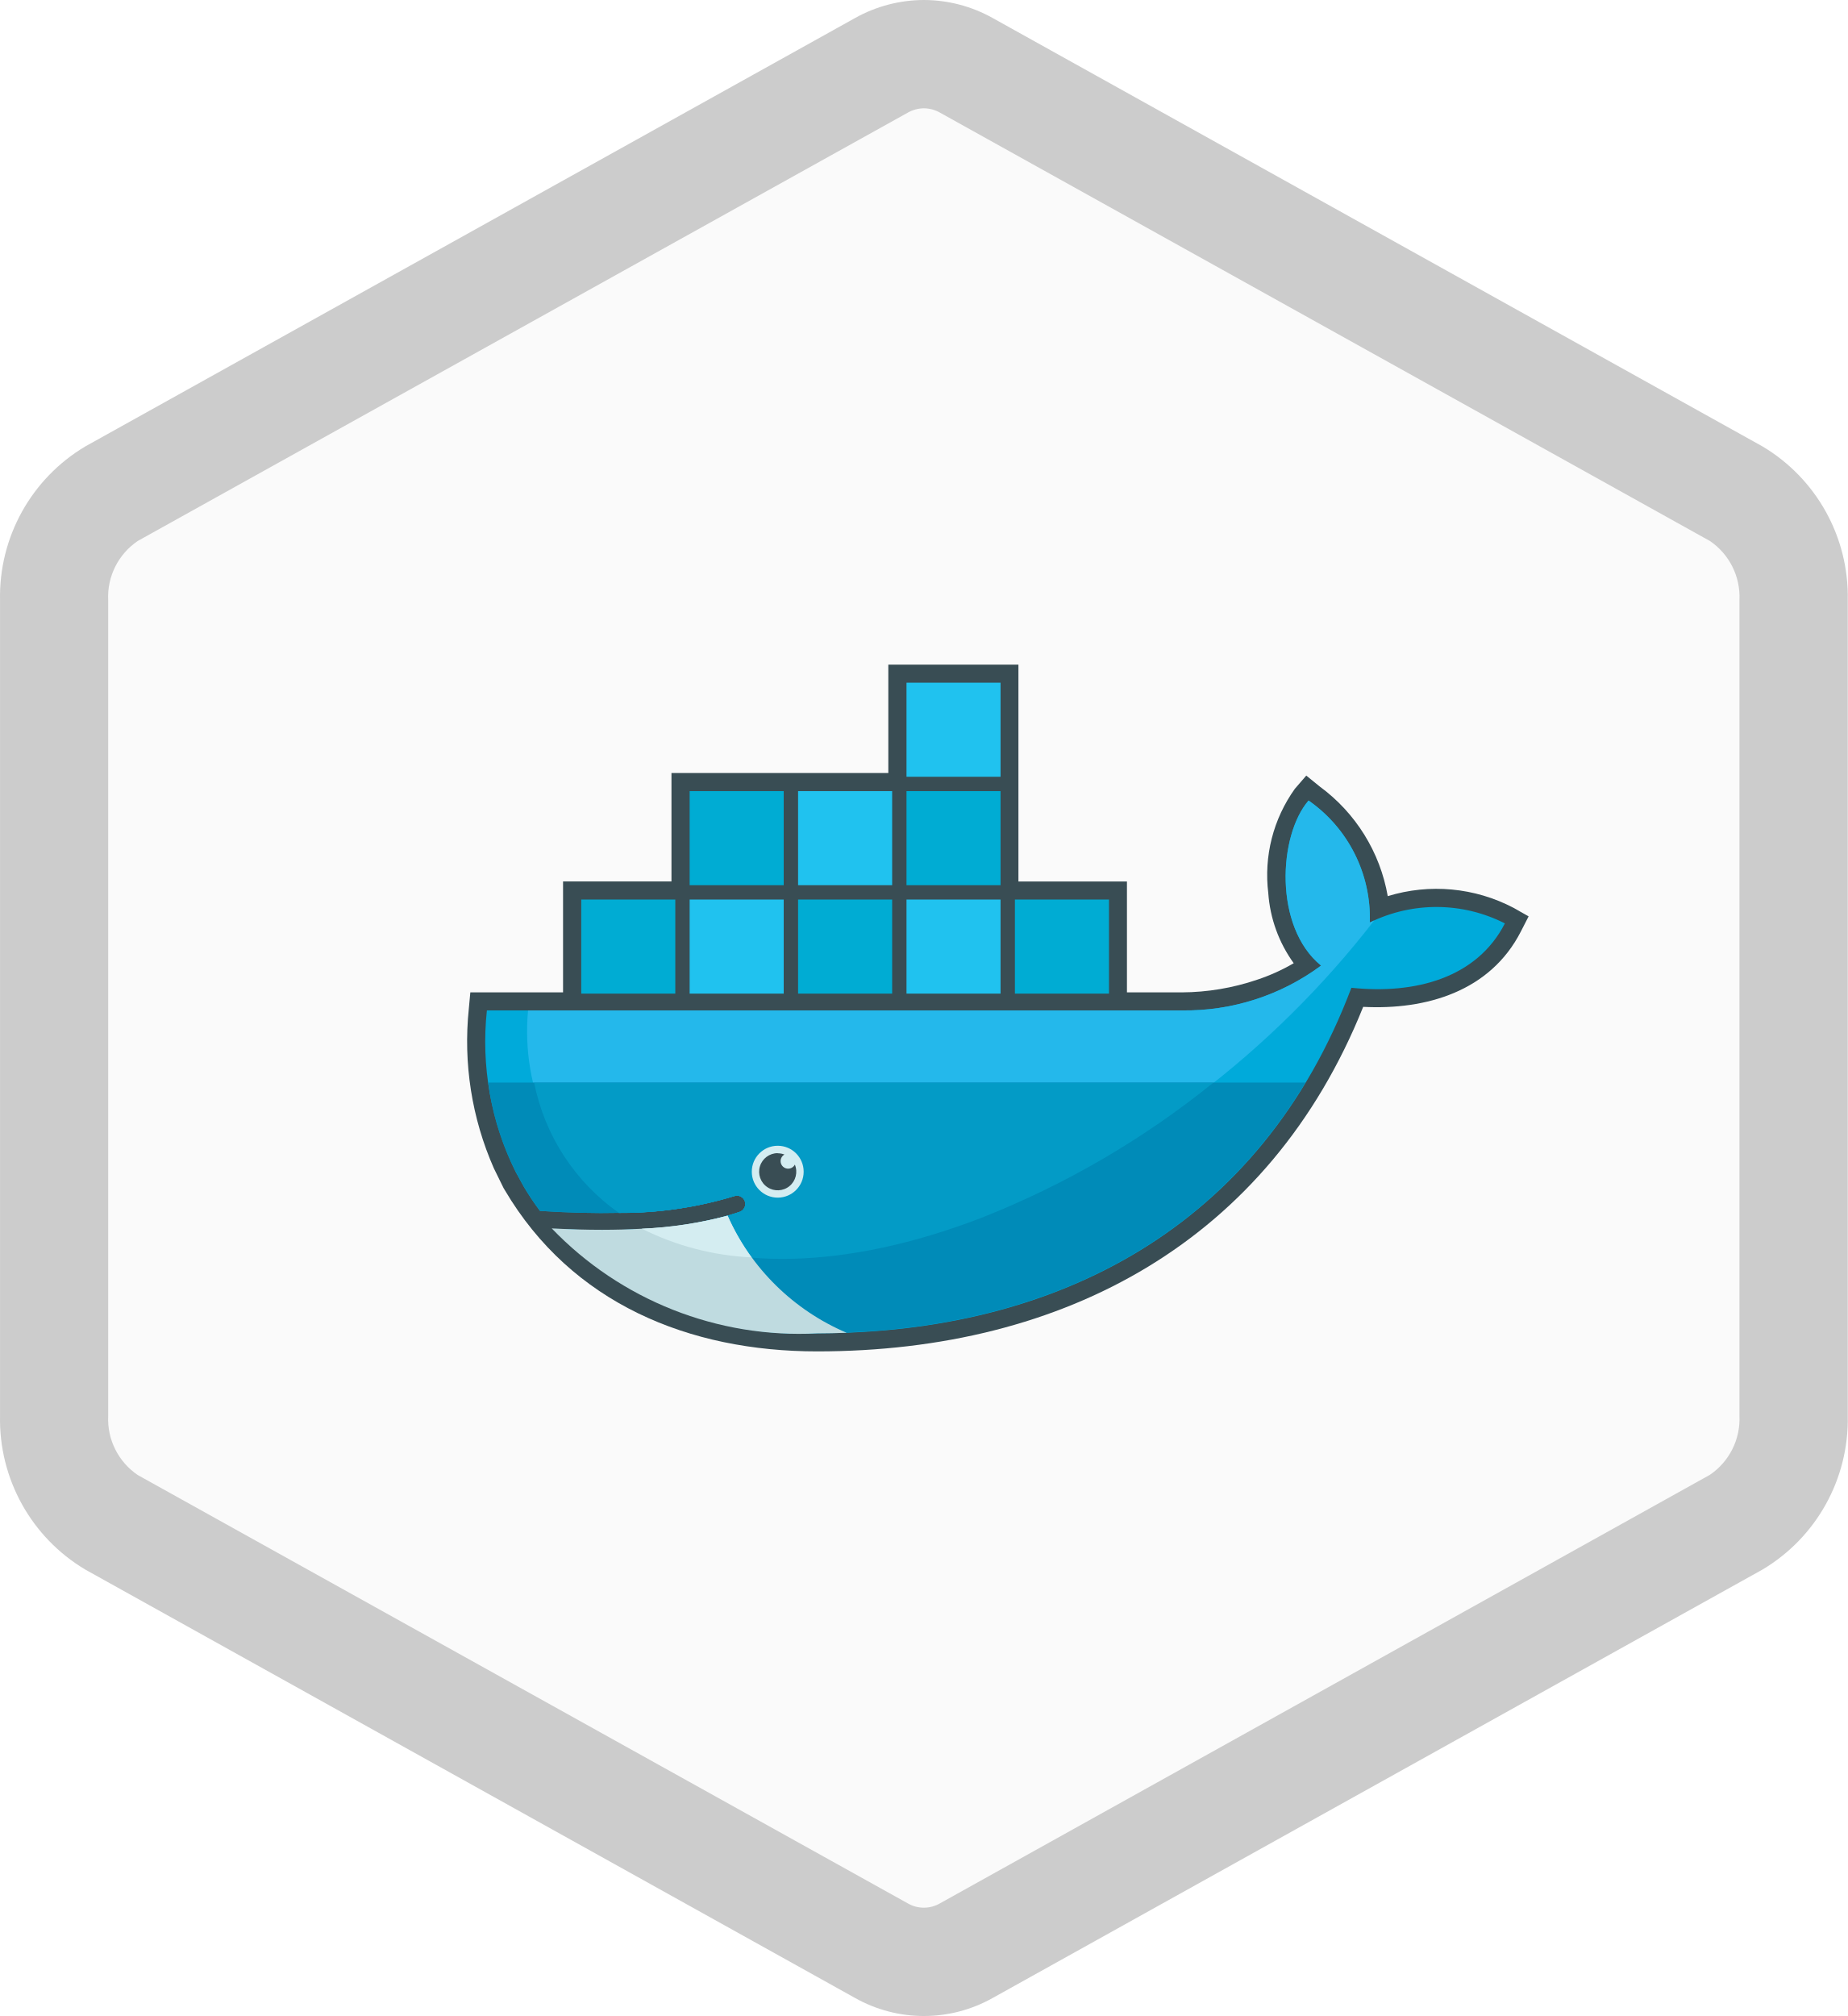
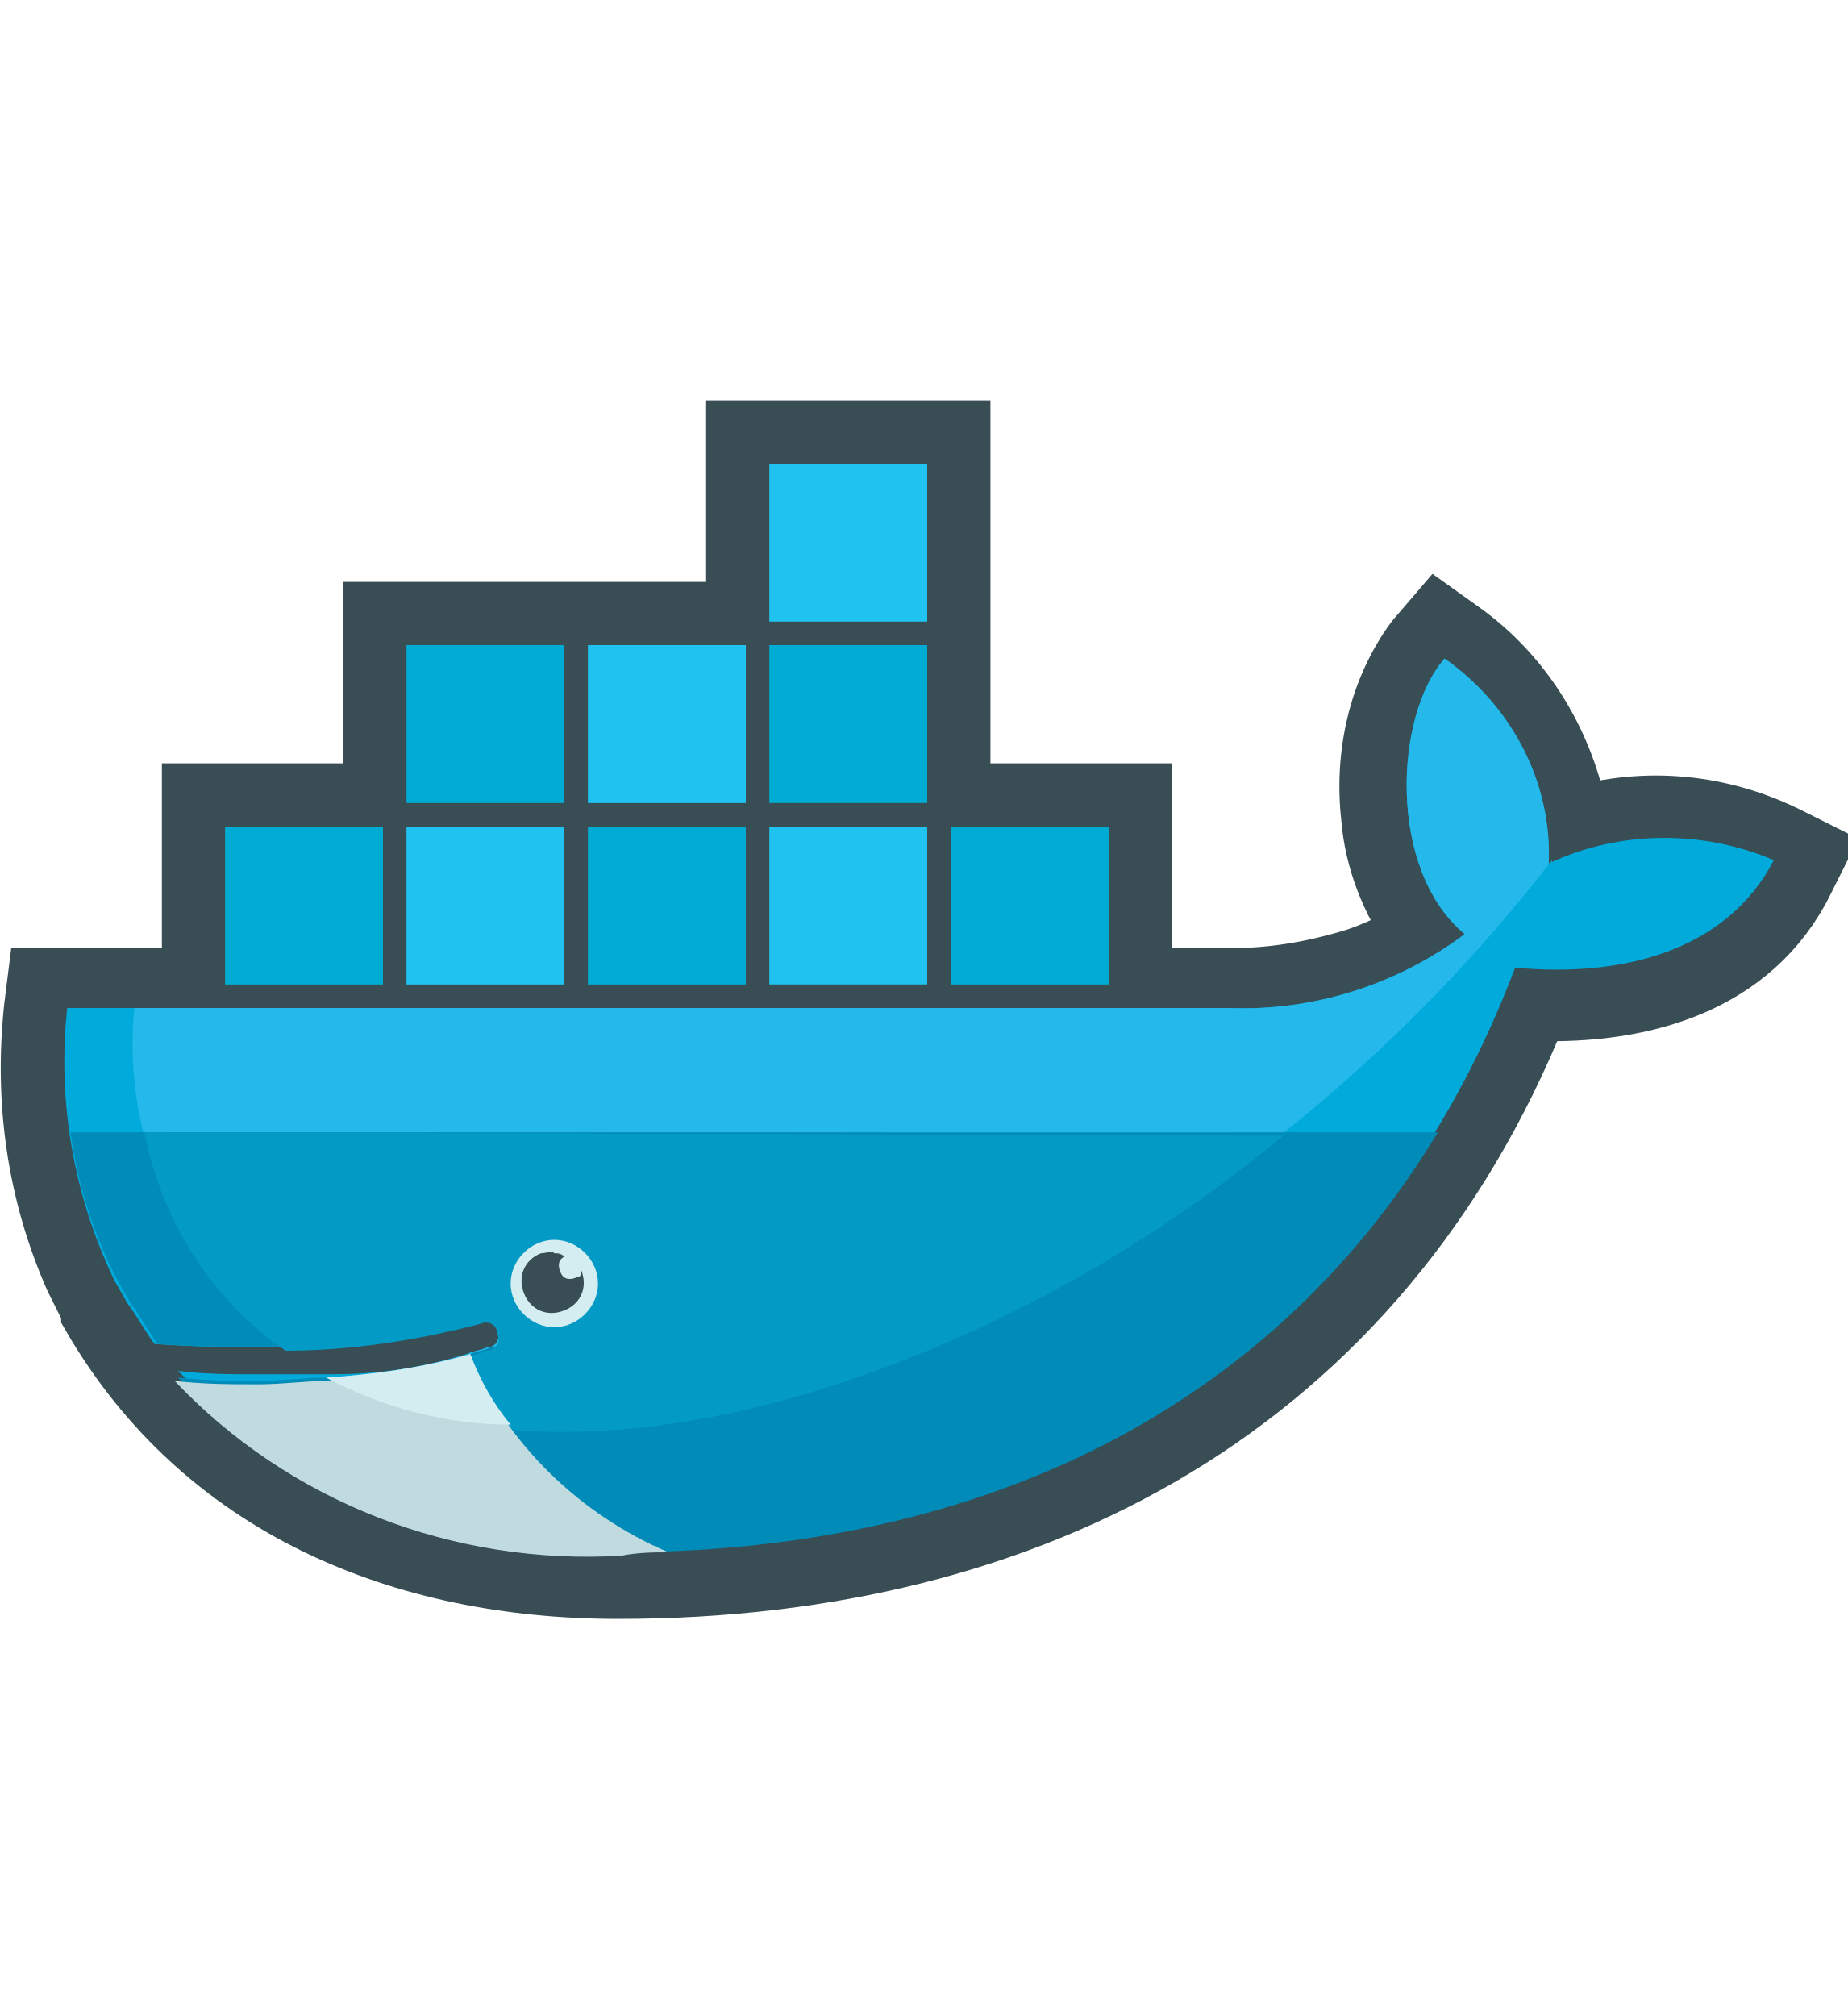
- <svg xmlns="http://www.w3.org/2000/svg" id="open" viewBox="0 0 55.001 60">
-   <path d="M30,58.389a2.59,2.59,0,0,1-1.27-.336L5.82,45.3a3.606,3.606,0,0,1-1.709-3.16V17.855A3.6,3.6,0,0,1,5.82,14.7L28.731,1.947a2.567,2.567,0,0,1,2.539,0L54.184,14.7a3.6,3.6,0,0,1,1.709,3.16V42.15a3.6,3.6,0,0,1-1.71,3.16L31.269,58.053A2.59,2.59,0,0,1,30,58.389Z" transform="translate(-2.499)" style="fill:#fafafa" />
-   <path d="M30,3.223a0.992,0.992,0,0,1,.485.133L53.395,16.1a2.01,2.01,0,0,1,.881,1.752v24.29a2.01,2.01,0,0,1-.881,1.752L30.484,56.644a0.955,0.955,0,0,1-.971,0L6.6,43.9a2.01,2.01,0,0,1-.881-1.752V17.855A2.01,2.01,0,0,1,6.6,16.1L29.514,3.356A0.992,0.992,0,0,1,30,3.223M30,0a4.212,4.212,0,0,0-2.053.539L5.037,13.287A5.2,5.2,0,0,0,2.5,17.855v24.29a5.2,5.2,0,0,0,2.537,4.568l22.91,12.748a4.176,4.176,0,0,0,4.105,0l22.91-12.748A5.2,5.2,0,0,0,57.5,42.145V17.855a5.2,5.2,0,0,0-2.537-4.568L32.052,0.539A4.212,4.212,0,0,0,30,0h0Z" transform="translate(-2.499)" style="fill:#ccc" />
-   <path d="M29.009,31.147a0.2,0.2,0,0,1-.1-0.025l-1.732-.963a0.271,0.271,0,0,1-.129-0.239V28.084a0.271,0.271,0,0,1,.129-0.239l1.731-.964h0.192l1.732,0.964a0.272,0.272,0,0,1,.128.239V29.92a0.272,0.272,0,0,1-.128.239l-1.732.963Z" transform="translate(-2.499)" style="fill:#e6e6e6" />
-   <path d="M29.009,26.978l0.037,0.01,1.732,0.964a0.152,0.152,0,0,1,.067.132V29.92a0.152,0.152,0,0,1-.067.132l-1.732.964,0.118,0.213-0.192-.213-1.732-.964a0.152,0.152,0,0,1-.067-0.132V28.084a0.152,0.152,0,0,1,.067-0.132l1.732-.964a0.075,0.075,0,0,1,.037-0.01m0-.244a0.318,0.318,0,0,0-.155.041l-1.732.964a0.393,0.393,0,0,0-.192.345V29.92a0.393,0.393,0,0,0,.192.345l1.732,0.964a0.316,0.316,0,0,0,.31,0l1.732-.964a0.393,0.393,0,0,0,.192-0.345V28.084a0.393,0.393,0,0,0-.192-0.345l-1.732-.964a0.318,0.318,0,0,0-.155-0.041h0Z" transform="translate(-2.499)" style="fill:#999" />
-   <path id="outline" d="M32.817,26.235h3.227v3.3h1.632a7.077,7.077,0,0,0,2.242-.376,5.741,5.741,0,0,0,1.09-.492,4.047,4.047,0,0,1-.757-2.086,4.407,4.407,0,0,1,.792-3.106l0.339-.392,0.4,0.325a5.14,5.14,0,0,1,2.025,3.263,4.933,4.933,0,0,1,3.745.348L48,27.273l-0.233.455c-0.914,1.783-2.824,2.335-4.691,2.238C40.282,36.925,34.2,40.22,26.822,40.22c-3.811,0-7.307-1.425-9.3-4.805l-0.033-.055-0.29-.59a9.36,9.36,0,0,1-.745-4.748l0.045-.488h2.76v-3.3h3.227V23.007h6.455V19.78h3.873v6.455Z" transform="translate(-2.499)" style="fill:#394d54;fill-rule:evenodd" />
-   <g id="body_colors" data-name="body colors">
-     <path d="M43.273,27.455a4.258,4.258,0,0,0-1.823-3.63c-0.9,1.04-1.039,3.765.372,4.913a6.787,6.787,0,0,1-4.146,1.334H16.992a8.716,8.716,0,0,0,.857,4.805l0.235,0.43a7.972,7.972,0,0,0,.488.732h0q1.275,0.082,2.352.058h0a11.535,11.535,0,0,0,3.431-.5,0.248,0.248,0,1,1,.163.469c-0.116.04-.237,0.078-0.362,0.113h0a10.8,10.8,0,0,1-2.372.387c0.056,0-.059.008-0.059,0.008l-0.105.008c-0.374.021-.777,0.025-1.19,0.025-0.451,0-.9-0.009-1.392-0.034l-0.013.008a10.134,10.134,0,0,0,7.8,3.1c7.149,0,13.212-3.169,15.9-10.283,1.9,0.2,3.736-.29,4.569-1.916A4.494,4.494,0,0,0,43.273,27.455Z" transform="translate(-2.499)" style="fill:#00aada" />
-     <path d="M43.273,27.455a4.258,4.258,0,0,0-1.823-3.63c-0.9,1.04-1.039,3.765.372,4.913a6.787,6.787,0,0,1-4.146,1.334H18.217A6.715,6.715,0,0,0,20.924,36.1h0a11.535,11.535,0,0,0,3.431-.5,0.248,0.248,0,1,1,.163.469c-0.116.04-.237,0.078-0.362,0.113h0a11.354,11.354,0,0,1-2.435.4L21.7,36.562c2.433,1.248,5.961,1.243,10.005-.31a28.116,28.116,0,0,0,11.7-8.858Q43.336,27.424,43.273,27.455Z" transform="translate(-2.499)" style="fill:#24b8eb" />
-     <path d="M17.031,32.227a8.271,8.271,0,0,0,.819,2.65l0.235,0.43a7.957,7.957,0,0,0,.488.732q1.276,0.082,2.352.058a11.535,11.535,0,0,0,3.431-.5,0.248,0.248,0,1,1,.163.469c-0.116.04-.237,0.078-0.362,0.113h0a11.35,11.35,0,0,1-2.431.395l-0.122,0c-0.374.021-.773,0.034-1.185,0.034-0.451,0-.912-0.009-1.409-0.034a10.175,10.175,0,0,0,7.813,3.1c6.12,0,11.444-2.323,14.535-7.455H17.031Z" transform="translate(-2.499)" style="fill:#008bb8" />
-     <path d="M18.4,32.227a6.212,6.212,0,0,0,2.521,3.87,11.535,11.535,0,0,0,3.431-.5,0.248,0.248,0,1,1,.163.469c-0.116.04-.237,0.078-0.362,0.113h0a11.521,11.521,0,0,1-2.448.395c2.433,1.248,5.95,1.23,9.994-.324a26.417,26.417,0,0,0,6.914-4.025H18.4Z" transform="translate(-2.499)" style="fill:#039bc6" />
+ <svg xmlns="http://www.w3.org/2000/svg" version="1.1" id="open" x="0px" y="0px" viewBox="0 0 55 60" style="enable-background:new 0 0 55 60;" xml:space="preserve">
+   <style type="text/css">
+ 	.st0{fill:#E6E6E6;}
+ 	.st1{fill:#999999;}
+ 	.st2{fill:#394D54;stroke:#394D54;stroke-width:1.963;stroke-miterlimit:10;}
+ 	.st3{fill:#00AADA;}
+ 	.st4{fill:#24B8EB;}
+ 	.st5{fill:#008BB8;}
+ 	.st6{fill:#039BC6;}
+ 	.st7{fill:#00ACD3;}
+ 	.st8{fill:#20C2EF;}
+ 	.st9{fill:#D4EDF1;}
+ 	.st10{fill:#394D54;}
+ 	.st11{fill:#BFDBE0;}
+ </style>
+   <g>
+     <path class="st0" d="M22.1,31.9c-0.1,0-0.1,0-0.2,0l-2.9-1.6c-0.1-0.1-0.2-0.2-0.2-0.4v-3.1c0-0.2,0.1-0.3,0.2-0.4l2.9-1.6h0.3   l2.9,1.6c0.1,0.1,0.2,0.2,0.2,0.4v3.1c0,0.2-0.1,0.3-0.2,0.4l-2.9,1.6L22.1,31.9z" />
+     <path class="st1" d="M22.1,24.9L22.1,24.9l3,1.6c0.1,0,0.1,0.1,0.1,0.2v3.1c0,0.1,0,0.2-0.1,0.2l-2.9,1.6l0.2,0.4l-0.3-0.4   l-2.9-1.6c-0.1,0-0.1-0.1-0.1-0.2v-3.1c0-0.1,0-0.2,0.1-0.2L22.1,24.9C22.1,24.9,22.1,24.9,22.1,24.9 M22.1,24.5   c-0.1,0-0.2,0-0.3,0.1L19,26.2c-0.2,0.1-0.3,0.3-0.3,0.6v3.1c0,0.2,0.1,0.5,0.3,0.6l2.9,1.6c0.2,0.1,0.4,0.1,0.5,0l2.9-1.6   c0.2-0.1,0.3-0.3,0.3-0.6v-3.1c0-0.2-0.1-0.5-0.3-0.6l-2.9-1.6C22.3,24.5,22.2,24.5,22.1,24.5C22.1,24.5,22.1,24.5,22.1,24.5z" />
+     <path id="outline" class="st2" d="M28.5,23.7h5.4v5.5h2.7c1.3,0,2.5-0.2,3.8-0.6c0.6-0.2,1.2-0.5,1.8-0.8c-0.7-1-1.2-2.2-1.3-3.5   c-0.2-1.8,0.2-3.7,1.3-5.2l0.6-0.7l0.7,0.5c1.8,1.3,3,3.3,3.4,5.5c2.1-0.6,4.3-0.4,6.3,0.6l0.8,0.4l-0.4,0.8   c-1.5,3-4.7,3.9-7.9,3.8c-4.7,11.7-14.9,17.2-27.3,17.2c-6.4,0-12.3-2.4-15.6-8.1L2.8,39l-0.5-1c-1.1-2.5-1.5-5.2-1.2-8l0.1-0.8   h4.6v-5.5h5.4v-5.4H22v-5.4h6.5L28.5,23.7L28.5,23.7z" />
+     <g id="body_colors">
+       <path class="st3" d="M46.1,25.7c0.1-2.4-1.1-4.7-3.1-6.1c-1.5,1.7-1.7,6.3,0.6,8.2c-2,1.5-4.5,2.3-7,2.2H2    c-0.3,2.8,0.2,5.6,1.4,8.1l0.4,0.7c0.3,0.4,0.5,0.8,0.8,1.2l0,0c1.4,0.1,2.7,0.1,3.9,0.1l0,0c1.9,0,3.9-0.3,5.8-0.8    c0.2-0.1,0.5,0,0.5,0.3c0.1,0.2,0,0.5-0.3,0.5c-0.2,0.1-0.4,0.1-0.6,0.2l0,0c-1.3,0.4-2.6,0.6-4,0.6c0.1,0-0.1,0-0.1,0l-0.2,0    c-0.6,0-1.3,0-2,0c-0.8,0-1.5,0-2.3-0.1l0,0c3.4,3.5,8.2,5.4,13.1,5.2c12,0,22.2-5.3,26.7-17.2c3.2,0.3,6.3-0.5,7.7-3.2    C50.7,24.7,48.2,24.7,46.1,25.7z" />
+       <path class="st4" d="M46.1,25.7c0.1-2.4-1.1-4.7-3.1-6.1c-1.5,1.7-1.7,6.3,0.6,8.2c-2,1.5-4.5,2.3-7,2.2H4    c-0.4,3.9,1.4,7.8,4.5,10.1l0,0c1.9,0,3.9-0.3,5.8-0.8c0.2-0.1,0.5,0,0.5,0.3c0.1,0.2,0,0.5-0.3,0.5c-0.2,0.1-0.4,0.1-0.6,0.2l0,0    c-1.3,0.4-2.7,0.6-4.1,0.7l0,0c4.1,2.1,10,2.1,16.8-0.5c7.7-3.1,14.5-8.3,19.6-14.9C46.2,25.7,46.1,25.7,46.1,25.7z" />
+       <path class="st5" d="M2.1,33.7c0.2,1.5,0.7,3.1,1.4,4.4l0.4,0.7c0.3,0.4,0.5,0.8,0.8,1.2c1.4,0.1,2.7,0.1,3.9,0.1    c1.9,0,3.9-0.3,5.8-0.8c0.2-0.1,0.5,0,0.5,0.3c0.1,0.2,0,0.5-0.3,0.5c-0.2,0.1-0.4,0.1-0.6,0.2l0,0c-1.3,0.4-2.7,0.6-4.1,0.7H9.7    c-0.6,0-1.3,0.1-2,0.1c-0.8,0-1.5,0-2.4-0.1c3.4,3.5,8.2,5.4,13.1,5.2c10.3,0,19.2-3.9,24.4-12.5L2.1,33.7L2.1,33.7z" />
+       <path class="st6" d="M4.3,33.7c0.5,2.6,2,5,4.2,6.5c1.9,0,3.9-0.3,5.8-0.8c0.2-0.1,0.5,0,0.5,0.3c0.1,0.2,0,0.5-0.3,0.5    c-0.2,0.1-0.4,0.1-0.6,0.2l0,0c-1.3,0.4-2.7,0.6-4.1,0.7c4.1,2.1,10,2.1,16.8-0.5c4.2-1.6,8.1-3.9,11.6-6.8L4.3,33.7L4.3,33.7z" />
+     </g>
+     <g id="Containers">
+       <path class="st7" d="M6.7,24.6h4.7v4.7H6.7V24.6z" />
+       <path class="st7" d="M12.1,19.2h4.7v4.7h-4.7V19.2z" />
+       <path class="st8" d="M12.1,24.6h4.7v4.7h-4.7V24.6z" />
+       <path class="st7" d="M17.5,24.6h4.7v4.7h-4.7V24.6z" />
+       <path class="st8" d="M17.5,19.2h4.7v4.7h-4.7V19.2z" />
+       <path class="st8" d="M22.9,24.6h4.7v4.7h-4.7C22.9,29.3,22.9,24.6,22.9,24.6z" />
+       <path class="st7" d="M22.9,19.2h4.7v4.7h-4.7C22.9,23.9,22.9,19.2,22.9,19.2z" />
+       <path class="st8" d="M22.9,13.8h4.7v4.7h-4.7C22.9,18.5,22.9,13.8,22.9,13.8z" />
+       <path class="st7" d="M28.4,24.6H33v4.7h-4.7V24.6z" />
+     </g>
+     <path class="st9" d="M16.5,36.9c0.7,0,1.3,0.6,1.3,1.3s-0.6,1.3-1.3,1.3c-0.7,0-1.3-0.6-1.3-1.3l0,0C15.2,37.5,15.8,36.9,16.5,36.9   " />
+     <path class="st10" d="M16.5,37.3c0.1,0,0.2,0,0.3,0.1c-0.2,0.1-0.2,0.3-0.1,0.5c0.1,0.2,0.3,0.2,0.5,0.1c0.1,0,0.1-0.1,0.1-0.2   c0.2,0.5,0,1-0.5,1.2c-0.5,0.2-1,0-1.2-0.5c-0.2-0.5,0-1,0.5-1.2C16.3,37.3,16.4,37.2,16.5,37.3" />
+     <path class="st11" d="M19.9,46.2c-2.6-1.1-4.8-3.2-5.9-5.8c-1.4,0.4-2.8,0.6-4.3,0.7c-0.6,0-1.3,0.1-2,0.1c-0.8,0-1.6,0-2.5-0.1   c3.4,3.6,8.3,5.5,13.3,5.2C19,46.2,19.5,46.2,19.9,46.2z" />
+     <path class="st9" d="M15.2,42.4c-0.5-0.6-0.9-1.3-1.2-2.1c-1.4,0.4-2.8,0.6-4.3,0.7C11.4,41.9,13.3,42.4,15.2,42.4z" />
  </g>
-   <g id="Containers">
-     <path d="M19.8,26.772h2.8v2.8H19.8v-2.8Z" transform="translate(-2.499)" style="fill:#00acd3;fill-rule:evenodd" />
-     <path d="M23.027,23.545h2.8v2.8h-2.8v-2.8Z" transform="translate(-2.499)" style="fill:#00acd3;fill-rule:evenodd" />
-     <path d="M23.027,26.772h2.8v2.8h-2.8v-2.8Z" transform="translate(-2.499)" style="fill:#20c2ef;fill-rule:evenodd" />
-     <path d="M26.255,26.772h2.8v2.8h-2.8v-2.8Z" transform="translate(-2.499)" style="fill:#00acd3;fill-rule:evenodd" />
-     <path d="M26.255,23.545h2.8v2.8h-2.8v-2.8Z" transform="translate(-2.499)" style="fill:#20c2ef;fill-rule:evenodd" />
-     <path d="M29.482,26.772h2.8v2.8h-2.8v-2.8Z" transform="translate(-2.499)" style="fill:#20c2ef;fill-rule:evenodd" />
-     <path d="M29.482,23.545h2.8v2.8h-2.8v-2.8Z" transform="translate(-2.499)" style="fill:#00acd3;fill-rule:evenodd" />
-     <path d="M29.482,20.318h2.8v2.8h-2.8v-2.8Z" transform="translate(-2.499)" style="fill:#20c2ef;fill-rule:evenodd" />
-     <path d="M32.709,26.772h2.8v2.8h-2.8v-2.8Z" transform="translate(-2.499)" style="fill:#00acd3;fill-rule:evenodd" />
-   </g>
-   <path d="M25.649,34.1a0.772,0.772,0,1,1-.772.772,0.772,0.772,0,0,1,.772-0.772" transform="translate(-2.499)" style="fill:#d4edf1;fill-rule:evenodd" />
-   <path d="M25.649,34.324a0.552,0.552,0,0,1,.2.037,0.225,0.225,0,1,0,.31.3,0.553,0.553,0,1,1-.511-0.341" transform="translate(-2.499)" style="fill:#394d54;fill-rule:evenodd" />
-   <path d="M27.7,39.666a6.8,6.8,0,0,1-3.544-3.485,11.831,11.831,0,0,1-2.555.388q-0.56.031-1.179,0.032-0.713,0-1.5-.042a10.212,10.212,0,0,0,7.9,3.125Q27.264,39.682,27.7,39.666Z" transform="translate(-2.499)" style="fill:#bfdbe0" />
-   <path d="M24.867,37.422a6.694,6.694,0,0,1-.709-1.242,11.834,11.834,0,0,1-2.555.388A8.134,8.134,0,0,0,24.867,37.422Z" transform="translate(-2.499)" style="fill:#d4edf1" />
</svg>
